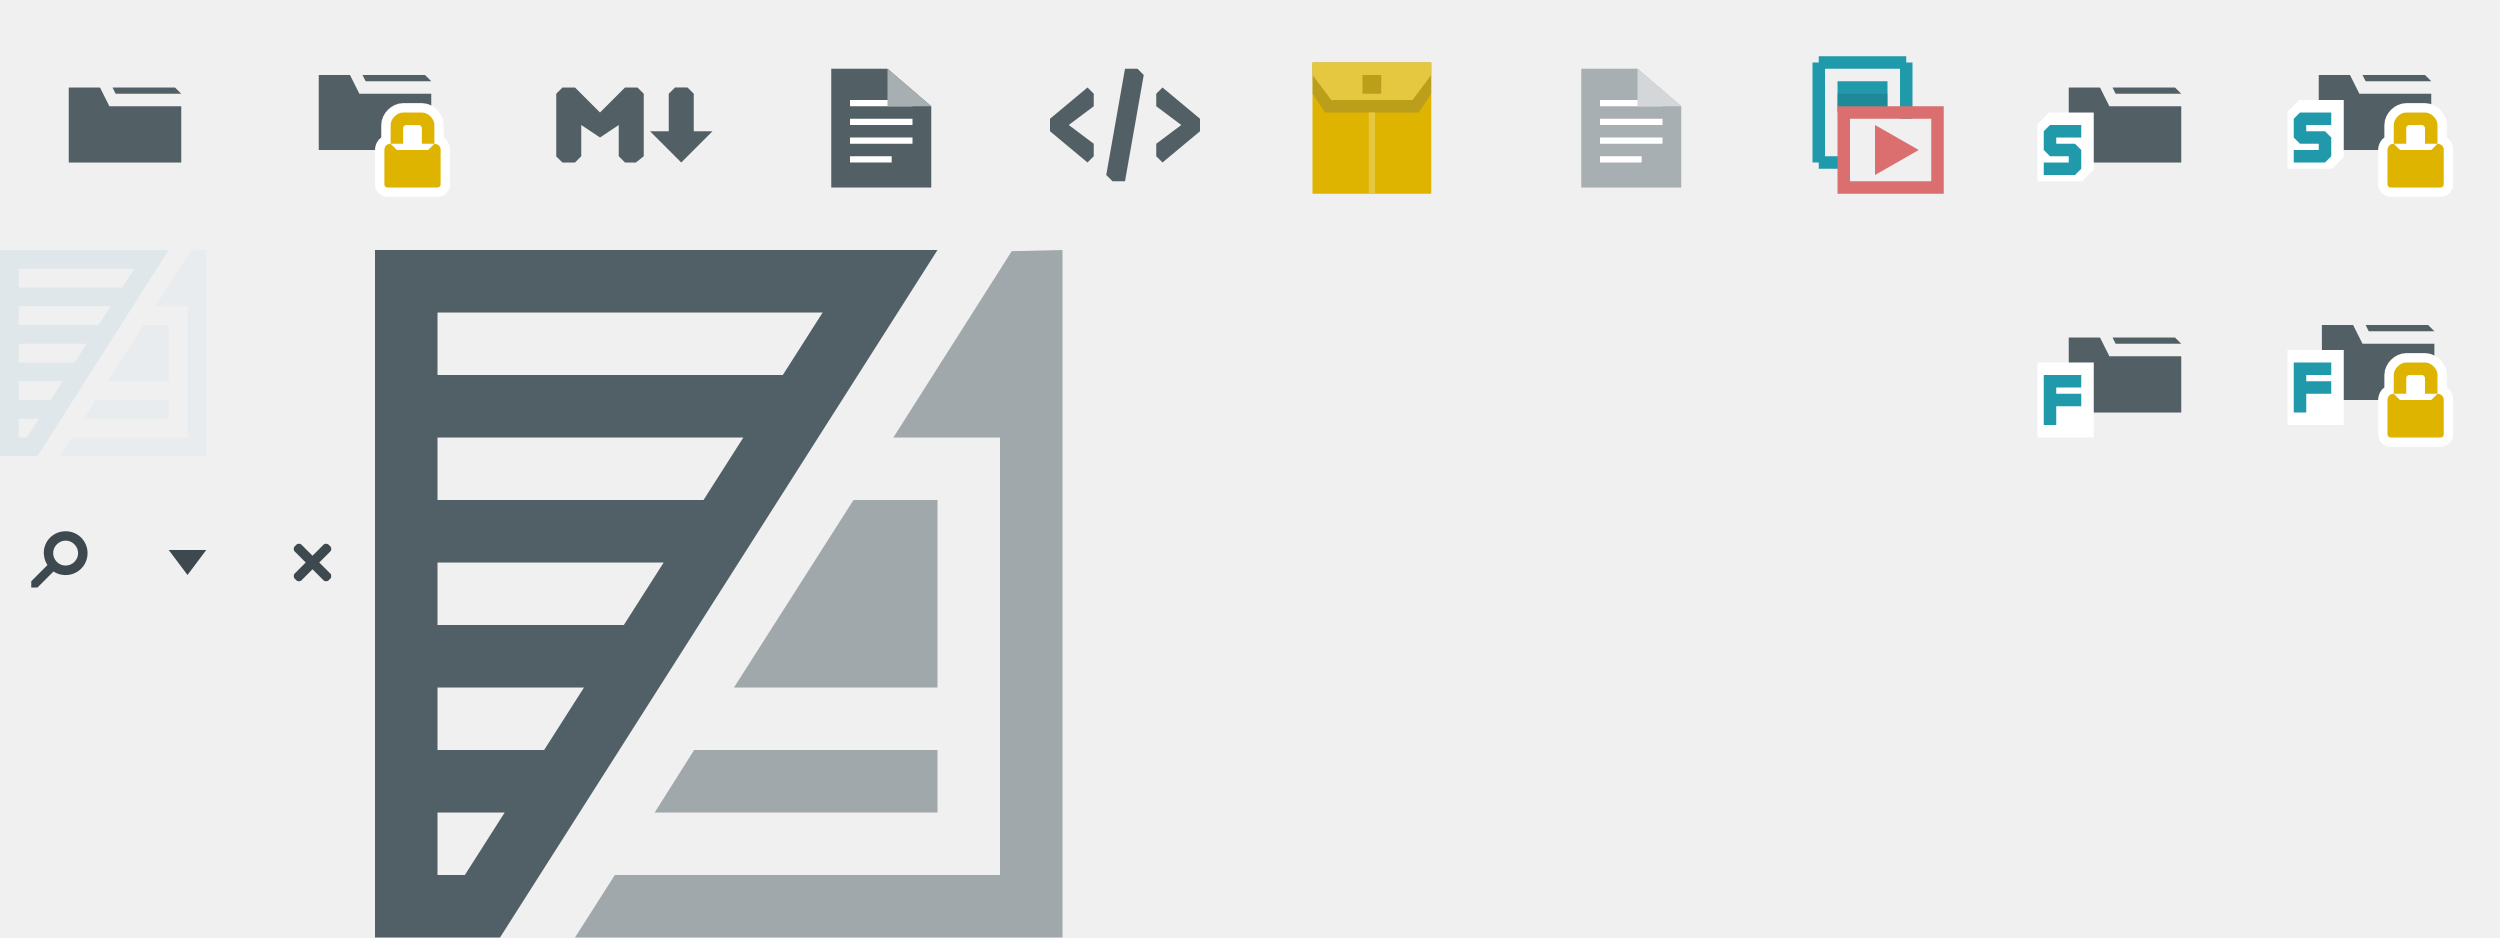
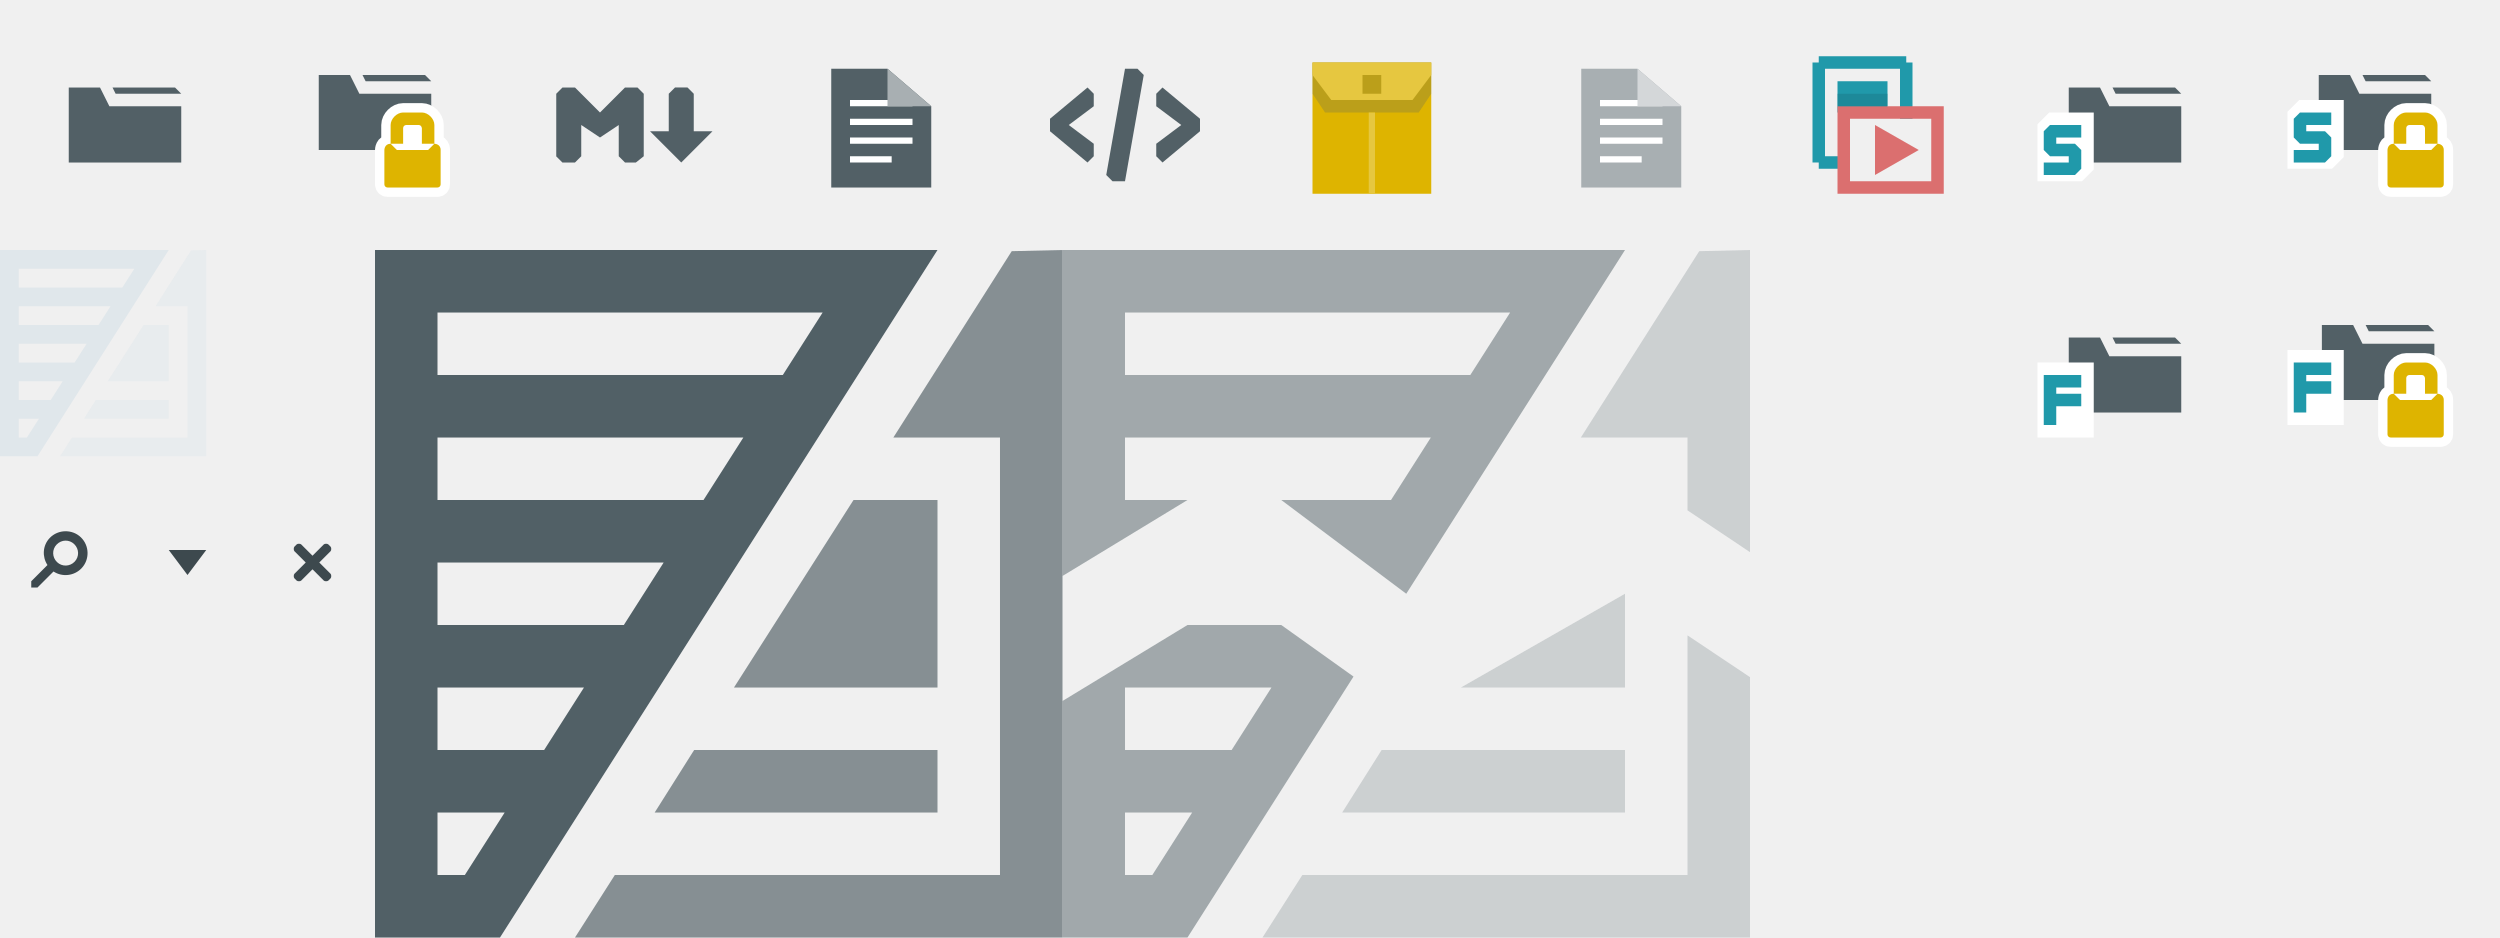
<svg xmlns="http://www.w3.org/2000/svg" xmlns:xlink="http://www.w3.org/1999/xlink" width="400" height="150" id="svg26576" version="1.1">
  <defs id="defs26578">
    <linearGradient id="linearGradient4853">
      <stop style="stop-color:#ffffff;stop-opacity:1;" offset="0" id="stop4855" />
      <stop style="stop-color:#ffffff;stop-opacity:0;" offset="1" id="stop4857" />
    </linearGradient>
    <linearGradient id="linearGradient27204">
      <stop style="stop-color:#202020;stop-opacity:1;" offset="0" id="stop27206" />
      <stop style="stop-color:#4d4d4d;stop-opacity:0;" offset="1" id="stop27208" />
    </linearGradient>
-     <linearGradient xlink:href="#linearGradient4853" id="linearGradient4869" gradientUnits="userSpaceOnUse" gradientTransform="matrix(2,0,0,1,-200.7508,55.32958)" x1="151" y1="714.362" x2="181" y2="714.362" />
+     <linearGradient xlink:href="#linearGradient4853" id="linearGradient4869" gradientUnits="userSpaceOnUse" gradientTransform="matrix(2,0,0,1,-191.7508,118.3296)" x1="151" y1="714.362" x2="181" y2="714.362" />
  </defs>
  <g id="layer9" style="display:none" transform="translate(0,110)">
    <rect style="color:#000000;fill:#e6e6e6;fill-opacity:1;fill-rule:nonzero;stroke:none;stroke-width:3;marker:none;visibility:visible;display:inline;overflow:visible;enable-background:accumulate" id="rect27095" width="120" height="80" x="0" y="-40" />
  </g>
  <g id="layer1" transform="translate(0,-902.3622)" style="display:inline">
+     <rect y="822.362" x="-90" height="16" width="16" id="rect8153" style="opacity:0;color:#000000;fill:#f2f2f2;fill-opacity:1;fill-rule:nonzero;stroke:none;stroke-width:1;marker:none;visibility:visible;display:inline;overflow:visible;enable-background:accumulate" />
+     <path id="path8151" d="m -88,825.362 0,11 2,0 8,-11 z m 11.5,0 -2.188,3 1.688,0 0,7 -6.781,0 -0.719,1 8.5,0 0,-11 z m -10.5,1 6.781,0 -0.75,1 -6.031,0 z m 0,2 5.312,0 -0.719,1 -4.594,0 z m 7.594,1 -2.188,3 3.594,0 0,-3 z m -7.594,1 3.875,0 -0.75,1 -3.125,0 z m 0,2 2.406,0 -1.438,2 -0.969,0 z m 4.688,1 -0.688,0.938 0,0.062 5,0 0,-1 z" style="opacity:0.9;color:#000000;fill:#ffffff;fill-opacity:1;fill-rule:nonzero;stroke:none;stroke-width:0.5;marker:none;visibility:visible;display:inline;overflow:visible;enable-background:accumulate" />
    <rect style="color:#000000;fill:#f2f2f2;fill-opacity:1;fill-rule:nonzero;stroke:none;stroke-width:1;marker:none;visibility:visible;display:inline;overflow:visible;enable-background:accumulate" id="rect25602" width="40" height="40" x="360" y="852.362" />
    <path style="fill:#deb400;fill-opacity:1;stroke:none" d="m 210,933.362 0,-21 19,0 0,21 z" id="path26605" />
-     <rect style="color:#000000;fill:#f2f2f2;fill-opacity:1;fill-rule:nonzero;stroke:none;stroke-width:1;marker:none;visibility:visible;display:inline;overflow:visible;enable-background:accumulate" id="rect12770" width="80" height="60" x="-172" y="742.362" />
+     <rect style="color:#000000;fill:#f2f2f2;fill-opacity:1;fill-rule:nonzero;stroke:none;stroke-width:1;marker:none;visibility:visible;display:inline;overflow:visible;enable-background:accumulate" id="rect12770" width="80" height="60" x="-181" y="805.362" />
    <path style="fill:#3d494e;fill-opacity:1;stroke:none" d="m 27,990.362 6,0 -3,4 z" id="path27315" />
    <path style="color:#000000;fill:#3d494e;fill-opacity:1;fill-rule:nonzero;stroke:none;stroke-width:3;marker:none;visibility:visible;display:inline;overflow:visible;enable-background:accumulate" d="m 10.438,987.362 c -0.896,0.016 -1.797,0.367 -2.469,1.062 -1.158,1.199 -1.252,3.006 -0.375,4.344 L 5,995.362 l 0,1 1,0 2.562,-2.562 c 1.38,0.914 3.278,0.733 4.469,-0.5 1.343,-1.391 1.297,-3.626 -0.094,-4.969 -0.695,-0.671 -1.604,-0.984 -2.5,-0.969 z m 0.031,1.5 c 0.512,-0.01 1.009,0.179 1.406,0.562 0.795,0.767 0.83,2.018 0.062,2.812 -0.767,0.795 -2.018,0.83 -2.812,0.062 -0.795,-0.767 -0.83,-2.018 -0.062,-2.812 0.384,-0.397 0.894,-0.616 1.406,-0.625 z" id="path27317" />
    <path style="color:#000000;fill:#3d494e;fill-opacity:1;fill-rule:nonzero;stroke:none;stroke-width:1;marker:none;visibility:visible;display:inline;overflow:visible;enable-background:accumulate" d="m 47.106,989.83 c -0.142,0.142 -0.142,0.582 0,0.724 l 1.809,1.809 -1.809,1.809 c -0.142,0.142 -0.142,0.582 0,0.723 l 0.362,0.362 c 0.142,0.142 0.582,0.142 0.723,0 l 1.809,-1.808 1.809,1.808 c 0.142,0.142 0.582,0.142 0.723,0 l 0.362,-0.362 c 0.142,-0.142 0.142,-0.582 0,-0.723 l -1.809,-1.809 1.809,-1.809 c 0.142,-0.142 0.142,-0.582 0,-0.724 L 52.532,989.468 c -0.142,-0.142 -0.582,-0.142 -0.723,0 l -1.809,1.809 -1.809,-1.809 c -0.142,-0.142 -0.582,-0.142 -0.723,0 z" id="path12236" />
    <rect style="color:#000000;fill:#3d494e;fill-opacity:1;fill-rule:nonzero;stroke:none;stroke-width:1;marker:none;visibility:visible;display:inline;overflow:visible;enable-background:accumulate" id="rect8029" width="20" height="20" x="-75" y="-922.362" transform="scale(1,-1)" />
    <rect transform="scale(1,-1)" y="-942.362" x="-75" height="20" width="20" id="rect8031" style="color:#000000;fill:#516066;fill-opacity:1;fill-rule:nonzero;stroke:none;stroke-width:1;marker:none;visibility:visible;display:inline;overflow:visible;enable-background:accumulate" />
-     <path style="color:#000000;fill:#404040;fill-opacity:1;fill-rule:nonzero;stroke:none;stroke-width:0.5;marker:none;visibility:visible;display:inline;overflow:visible;enable-background:accumulate" d="m -82,731.362 0,16 0.5,0 2.406,0 0.094,0 5,-8 5.094,-8 -0.094,0 -2,0 -11,0 z m 15,0 -2.5,4 1.5,0 0,10 -7.75,0 -1.25,2 11,0 0,-16 -1,0 z m -13,2 7.688,0 -0.594,0.906 -0.094,0.094 -7,0 0,-1 z m 0,3 5.719,0 -0.531,0.812 -0.188,0.188 -5,0 0,-1 z m 9.25,1 -2.5,4 4.25,0 0,-4 -1.75,0 z m -9.25,2 3.75,0 -0.469,0.719 -0.281,0.281 -3,0 0,-1 z m 0,3 1.781,0 -1.781,2.719 0,-2.719 z m 6.125,0 -1.25,2 6.125,0 0,-2 -4.875,0 z" id="path3262-8" />
+     <path style="color:#000000;fill:#404040;fill-opacity:1;fill-rule:nonzero;stroke:none;stroke-width:0.5;marker:none;visibility:visible;display:inline;overflow:visible;enable-background:accumulate" d="m -91,794.362 0,16 3,0 5,-8 5.094,-8 -0.094,0 -2,0 z m 15,0 -2.5,4 1.5,0 0,10 -7.75,0 -1.25,2 11,0 0,-16 z m -13,2 7.688,0 -0.688,1 -7,0 0,-1 z m 0,3 5.719,0 -0.719,1 -5,0 z m 9.25,1 -2.5,4 4.25,0 0,-4 z m -9.25,2 3.75,0 -0.75,1 -3,0 z m 0,3 1.781,0 L -89,808.081 z m 6.125,0 -1.25,2 6.125,0 0,-2 z" id="path3262-8" />
    <g transform="translate(-855,719.9872)" id="g3327">
      <path id="path3262" d="m 915,222.375 0,110 10,0 10,0 70,-110 -80,0 -10,0 z m 10,10 61.625,0 -6.375,10 -55.25,0 0,-10 z m 0,20 48.938,0 -6.375,10 -42.562,0 0,-10 z m 0,20 36.188,0 -6.375,10 -29.812,0 0,-10 z m 0,20 23.438,0 -6.375,10 -17.062,0 0,-10 z m 0,20 10.75,0 -6.375,10 -4.375,0 0,-10 z" style="color:#000000;fill:#516066;fill-opacity:1;fill-rule:nonzero;stroke:none;stroke-width:0.5;marker:none;visibility:visible;display:inline;overflow:visible;enable-background:accumulate" />
-       <path style="opacity:0.5;color:#000000;fill:#516066;fill-opacity:1;fill-rule:nonzero;stroke:none;stroke-width:0.5;marker:none;visibility:visible;display:inline;overflow:visible;enable-background:accumulate" d="m 1025,222.375 -8.125,0.188 -18.938,29.812 17.062,0 0,70 -61.625,0 -6.375,10 68,0 10,0 0,-80 0,-30 z m -33.438,40 -6.375,10 -6.375,10 -6.375,10 32.562,0 0,-10 0,-10 0,-10 -13.438,0 z m -25.5,40 -6.312,10 45.25,0 0,-10 -38.938,0 z" id="path3260" />
+       <path style="color:#000000;fill:#868f93;fill-opacity:1;fill-rule:nonzero;stroke:none;stroke-width:0.5;marker:none;visibility:visible;display:inline;overflow:visible;enable-background:accumulate" d="m 1025,222.375 -8.125,0.188 -18.938,29.812 17.062,0 0,70 -61.625,0 -6.375,10 68,0 10,0 0,-80 0,-30 z m -33.438,40 -6.375,10 -6.375,10 -6.375,10 32.562,0 0,-10 0,-10 0,-10 -13.438,0 z m -25.5,40 -6.312,10 45.25,0 0,-10 -38.938,0 z" id="path3260" />
    </g>
-     <rect y="754.692" x="101.249" height="30" width="60" id="rect4849" style="color:#000000;fill:url(#linearGradient4869);fill-opacity:1;fill-rule:nonzero;stroke:none;stroke-width:2;marker:none;visibility:visible;display:inline;overflow:visible;enable-background:accumulate" transform="scale(-1,1)" />
+     <rect y="817.692" x="110.249" height="30" width="60" id="rect4849" style="color:#000000;fill:url(#linearGradient4869);fill-opacity:1;fill-rule:nonzero;stroke:none;stroke-width:2;marker:none;visibility:visible;display:inline;overflow:visible;enable-background:accumulate" transform="scale(-1,1)" />
    <g id="g13114" transform="matrix(0.3,0,0,0.3,-274.5,875.6497)">
      <path style="color:#000000;fill:#e0e7eb;fill-opacity:1;fill-rule:nonzero;stroke:none;stroke-width:0.5;marker:none;visibility:visible;display:inline;overflow:visible;enable-background:accumulate" d="m 915,222.375 0,110 10,0 10,0 70,-110 -80,0 -10,0 z m 10,10 61.625,0 -6.375,10 -55.25,0 0,-10 z m 0,20 48.938,0 -6.375,10 -42.562,0 0,-10 z m 0,20 36.188,0 -6.375,10 -29.812,0 0,-10 z m 0,20 23.438,0 -6.375,10 -17.062,0 0,-10 z m 0,20 10.75,0 -6.375,10 -4.375,0 0,-10 z" id="path13116" />
      <path id="path13118" d="m 1025,222.375 -8.125,0.188 -18.938,29.812 17.062,0 0,70 -61.625,0 -6.375,10 68,0 10,0 0,-80 0,-30 z m -33.438,40 -6.375,10 -6.375,10 -6.375,10 32.562,0 0,-10 0,-10 0,-10 -13.438,0 z m -25.5,40 -6.312,10 45.25,0 0,-10 -38.938,0 z" style="opacity:0.5;color:#000000;fill:#e0e7eb;fill-opacity:1;fill-rule:nonzero;stroke:none;stroke-width:1.667;marker:none;visibility:visible;display:inline;overflow:visible;filter:url(#filter6400-4);enable-background:accumulate" />
    </g>
    <g transform="translate(280,1)" id="g13150">
      <path id="path13152" d="m 51,915.362 0,12 18,0 0,-9 -11.5,0 -1.5,-3 z" style="color:#000000;fill:#526066;fill-opacity:1;fill-rule:nonzero;stroke:none;stroke-width:2;marker:none;visibility:visible;display:inline;overflow:visible;enable-background:accumulate" />
      <path style="fill:#526066;fill-opacity:1;stroke:none" d="m 58.5,916.362 -0.5,-1 10,0 1,1 z" id="path13154" />
    </g>
    <g id="g13156" transform="translate(320,-1)">
      <path style="color:#000000;fill:#526066;fill-opacity:1;fill-rule:nonzero;stroke:none;stroke-width:2;marker:none;visibility:visible;display:inline;overflow:visible;enable-background:accumulate" d="m 51,915.362 0,12 18,0 0,-9 -11.5,0 -1.5,-3 z" id="path13158" />
      <path id="path13160" d="m 58.5,916.362 -0.5,-1 10,0 1,1 z" style="fill:#526066;fill-opacity:1;stroke:none" />
    </g>
    <path style="color:#000000;fill:#deb400;fill-opacity:1;fill-rule:nonzero;stroke:#ffffff;stroke-width:3;stroke-linejoin:round;stroke-miterlimit:4;stroke-opacity:1;stroke-dasharray:none;marker:none;visibility:visible;display:inline;overflow:visible;enable-background:accumulate" d="m 385,920.362 c -1,0 -2,1 -2,2 l 0,3 2,0 0,-2.5 c 0,-0.277 0.223,-0.5 0.5,-0.5 l 2,0 c 0.277,0 0.461,0.226 0.5,0.5 l 0,2.5 2,0 0,-3 c 0,-1 -1,-2 -2,-2 z m -2,5 c -1,0 -1,1 -1,1 l 0,5.5 c 0,0.277 0.223,0.5 0.5,0.5 l 8,0 c 0.277,0 0.5,-0.223 0.5,-0.5 l 0,-5.5 c 0,-1 -1,-1 -1,-1 l -1,1 -5,0 z" id="path13162" />
    <path id="path13164" d="m 385,920.362 c -1,0 -2,1 -2,2 l 0,3 2,0 0,-2.5 c 0,-0.277 0.223,-0.5 0.5,-0.5 l 2,0 c 0.277,0 0.461,0.226 0.5,0.5 l 0,2.5 2,0 0,-3 c 0,-1 -1,-2 -2,-2 z m -2,5 c -1,0 -1,1 -1,1 l 0,5.5 c 0,0.277 0.223,0.5 0.5,0.5 l 8,0 c 0.277,0 0.5,-0.223 0.5,-0.5 l 0,-5.5 c 0,-1 -1,-1 -1,-1 l -1,1 -5,0 z" style="color:#000000;fill:#deb400;fill-opacity:1;fill-rule:nonzero;stroke:none;stroke-width:2;marker:none;visibility:visible;display:inline;overflow:visible;enable-background:accumulate" />
    <path style="color:#000000;fill:#2099aa;fill-opacity:1;fill-rule:nonzero;stroke:#ffffff;stroke-width:3;stroke-miterlimit:4;stroke-opacity:1;stroke-dasharray:none;marker:none;visibility:visible;display:inline;overflow:visible;enable-background:accumulate" d="m 368.5,919.862 -1,1 0,4 4,0 0,1 -4,0 0,2 5,0 1,-1 0,-4 -1,0 -3,0 0,-1 4,0 0,-2 z" id="path13183" />
    <path id="path13193" d="m 368,920.362 -1,1 0,3 1,1 3,0 0,1 -4,0 0,2 5,0 1,-1 0,-3 -1,-1 -3,0 0,-1 4,0 0,-2 z" style="color:#000000;fill:#2099aa;fill-opacity:1;fill-rule:nonzero;stroke:none;stroke-width:4;marker:none;visibility:visible;display:inline;overflow:visible;enable-background:accumulate" />
    <path id="path13195" d="m 328.5,921.862 -1,1 0,4 4,0 0,1 -4,0 0,2 5,0 1,-1 0,-4 -1,0 -3,0 0,-1 4,0 0,-2 z" style="color:#000000;fill:#2099aa;fill-opacity:1;fill-rule:nonzero;stroke:#ffffff;stroke-width:3;stroke-miterlimit:4;stroke-opacity:1;stroke-dasharray:none;marker:none;visibility:visible;display:inline;overflow:visible;enable-background:accumulate" />
    <path style="color:#000000;fill:#2099aa;fill-opacity:1;fill-rule:nonzero;stroke:none;stroke-width:4;marker:none;visibility:visible;display:inline;overflow:visible;enable-background:accumulate" d="m 328,922.362 -1,1 0,3 1,1 3,0 0,1 -4,0 0,2 5,0 1,-1 0,-3 -1,-1 -3,0 0,-1 4,0 0,-2 z" id="path13197" />
    <g id="g3860" transform="translate(-40,1)">
      <path style="color:#000000;fill:#526066;fill-opacity:1;fill-rule:nonzero;stroke:none;stroke-width:2;marker:none;visibility:visible;display:inline;overflow:visible;enable-background:accumulate" d="m 51,915.362 0,12 18,0 0,-9 -11.5,0 -1.5,-3 z" id="path3856" />
      <path id="path3858" d="m 58.5,916.362 -0.5,-1 10,0 1,1 z" style="fill:#526066;fill-opacity:1;stroke:none" />
    </g>
    <g transform="translate(0,-1)" id="g3866">
      <path id="path3868" d="m 51,915.362 0,12 18,0 0,-9 -11.5,0 -1.5,-3 z" style="color:#000000;fill:#526066;fill-opacity:1;fill-rule:nonzero;stroke:none;stroke-width:2;marker:none;visibility:visible;display:inline;overflow:visible;enable-background:accumulate" />
      <path style="fill:#526066;fill-opacity:1;stroke:none" d="m 58.5,916.362 -0.5,-1 10,0 1,1 z" id="path3870" />
    </g>
    <path id="path3872" d="m 64.5,920.362 c -1,0 -2,1 -2,2 l 0,3 2,0 0,-2.5 c 0,-0.277 0.223,-0.5 0.5,-0.5 l 2,0 c 0.277,0 0.461,0.226 0.5,0.5 l 0,2.5 2,0 0,-3 c 0,-1 -1,-2 -2,-2 z m -2,5 c -1,0 -1,1 -1,1 l 0,5.5 c 0,0.277 0.223,0.5 0.5,0.5 l 8,0 c 0.277,0 0.5,-0.223 0.5,-0.5 l 0,-5.5 c 0,-1 -1,-1 -1,-1 l -1,1 -5,0 z" style="color:#000000;fill:#deb400;fill-opacity:1;fill-rule:nonzero;stroke:#ffffff;stroke-width:3;stroke-linejoin:round;stroke-miterlimit:4;stroke-opacity:1;stroke-dasharray:none;marker:none;visibility:visible;display:inline;overflow:visible;enable-background:accumulate" />
    <path style="color:#000000;fill:#deb400;fill-opacity:1;fill-rule:nonzero;stroke:none;stroke-width:2;marker:none;visibility:visible;display:inline;overflow:visible;enable-background:accumulate" d="m 64.5,920.362 c -1,0 -2,1 -2,2 l 0,3 2,0 0,-2.5 c 0,-0.277 0.223,-0.5 0.5,-0.5 l 2,0 c 0.277,0 0.461,0.226 0.5,0.5 l 0,2.5 2,0 0,-3 c 0,-1 -1,-2 -2,-2 z m -2,5 c -1,0 -1,1 -1,1 l 0,5.5 c 0,0.277 0.223,0.5 0.5,0.5 l 8,0 c 0.277,0 0.5,-0.223 0.5,-0.5 l 0,-5.5 c 0,-1 -1,-1 -1,-1 l -1,1 -5,0 z" id="path4642" />
    <path style="fill:#526066;fill-opacity:1;stroke:none" d="m 133,932.362 0,-19 9,0 7,6 0,13 z" id="path3101" />
    <rect style="color:#000000;fill:#ffffff;fill-opacity:1;fill-rule:nonzero;stroke:none;stroke-width:2;marker:none;visibility:visible;display:inline;overflow:visible;enable-background:accumulate" id="rect3873" width="10" height="1" x="136" y="921.362" />
    <rect y="924.362" x="136" height="1" width="10" id="rect3875" style="color:#000000;fill:#ffffff;fill-opacity:1;fill-rule:nonzero;stroke:none;stroke-width:2;marker:none;visibility:visible;display:inline;overflow:visible;enable-background:accumulate" />
    <rect style="color:#000000;fill:#ffffff;fill-opacity:1;fill-rule:nonzero;stroke:none;stroke-width:2;marker:none;visibility:visible;display:inline;overflow:visible;enable-background:accumulate" id="rect3877" width="6.667" height="1" x="136" y="927.362" />
    <rect y="918.362" x="136" height="1" width="10" id="rect3879" style="color:#000000;fill:#ffffff;fill-opacity:1;fill-rule:nonzero;stroke:none;stroke-width:2;marker:none;visibility:visible;display:inline;overflow:visible;enable-background:accumulate" />
    <path style="fill:#a8afb2;fill-opacity:1;stroke:none" d="m 142,913.362 0,6 7,0 z" id="path3103" />
    <path id="path11250" d="m 253,932.362 0,-19 9,0 7,6 0,13 z" style="fill:#a8afb2;fill-opacity:1;stroke:none" />
    <rect y="921.362" x="256" height="1" width="10" id="rect11252" style="color:#000000;fill:#ffffff;fill-opacity:1;fill-rule:nonzero;stroke:none;stroke-width:2;marker:none;visibility:visible;display:inline;overflow:visible;enable-background:accumulate" />
    <rect style="color:#000000;fill:#ffffff;fill-opacity:1;fill-rule:nonzero;stroke:none;stroke-width:2;marker:none;visibility:visible;display:inline;overflow:visible;enable-background:accumulate" id="rect11254" width="10" height="1" x="256" y="924.362" />
    <rect y="927.362" x="256" height="1" width="6.667" id="rect11256" style="color:#000000;fill:#ffffff;fill-opacity:1;fill-rule:nonzero;stroke:none;stroke-width:2;marker:none;visibility:visible;display:inline;overflow:visible;enable-background:accumulate" />
    <rect style="color:#000000;fill:#ffffff;fill-opacity:1;fill-rule:nonzero;stroke:none;stroke-width:2;marker:none;visibility:visible;display:inline;overflow:visible;enable-background:accumulate" id="rect11258" width="10" height="1" x="256" y="918.362" />
    <path id="path11264" d="m 291,912.362 -1,0 0,16 1,0 0,1 4,0 0,-2 -3,0 0,-14 12,0 0,8 2,0 0,-9 -1,0 0,-1 -14,0 z" style="fill:#2099aa;fill-opacity:1;stroke:none" />
    <path style="fill:#db6f6f;fill-opacity:1;stroke:none" d="m 300,930.362 0,-8 7,4 z" id="path11268" />
    <rect style="color:#000000;fill:#2099aa;fill-opacity:1;fill-rule:nonzero;stroke:none;stroke-width:2;marker:none;visibility:visible;display:inline;overflow:visible;enable-background:accumulate" id="rect11270" width="8" height="5" x="294" y="915.362" />
    <path style="fill:#db6f6f;fill-opacity:1;stroke:none" d="m 294,919.362 0,14 17,0 0,-14 z m 2,2 13,0 0,10 -13,0 z" id="path11266" />
    <rect y="917.362" x="294" height="2" width="8" id="rect11276" style="opacity:0.5;color:#000000;fill:#197987;fill-opacity:1;fill-rule:nonzero;stroke:none;stroke-width:2;marker:none;visibility:visible;display:inline;overflow:visible;enable-background:accumulate" />
    <path id="path11260" d="m 262,913.362 0,6 7,0 z" style="fill:#d4d7d9;fill-opacity:1;stroke:none" />
    <g style="fill:#526066;fill-opacity:1;display:inline" id="g13338" transform="matrix(1.223404,0,0,1.223404,-811.3032,809.692)">
      <path style="color:#000000;fill:#526066;fill-opacity:1;fill-rule:nonzero;stroke:none;stroke-width:0.281;marker:none;visibility:visible;display:inline;overflow:visible;enable-background:accumulate" d="m 735.9,88.009 0,8.191 0.8,0.8 1.652,2e-6 0.817,-0.817 0,-4.087 2.452,1.635 2.452,-1.635 0,4.087 0.817,0.817 1.426,-2e-6 1.026,-0.817 0,-8.174 -0.817,-0.817 -1.635,0 -3.27,3.27 -3.27,-3.27 -1.635,0 z" id="path13340" />
      <path style="color:#000000;fill:#526066;fill-opacity:1;fill-rule:nonzero;stroke:none;stroke-width:0.281;marker:none;visibility:visible;display:inline;overflow:visible;enable-background:accumulate" d="m 751.43,87.191 -0.817,0.817 0,4.904 -2.452,0 4.087,4.087 4.087,-4.087 -2.452,0 0,-4.904 -0.817,-0.817 z" id="path13342" />
    </g>
    <path style="color:#000000;fill:#526066;fill-opacity:1;fill-rule:nonzero;stroke:none;stroke-width:2;marker:none;visibility:visible;display:inline;overflow:visible;enable-background:accumulate" d="m 174,916.362 -6,5 0,2 6,5 1,-1 0,-2 -4,-3 4,-3 0,-2 z" id="rect25938" />
    <g transform="matrix(1.223404,0,0,1.223404,-731.3032,795.692)" id="g25967" style="fill:#526066;fill-opacity:1;display:inline">
      <path id="path25969" d="m 744.891,96.183 -2.452,13.896 0.817,0.817 1.635,0 2.452,-13.896 -0.817,-0.817 z" style="color:#000000;fill:#526066;fill-opacity:1;fill-rule:nonzero;stroke:none;stroke-width:0.281;marker:none;visibility:visible;display:inline;overflow:visible;enable-background:accumulate" />
    </g>
    <path id="path25975" d="m 186,916.362 6,5 0,2 -6,5 -1,-1 0,-2 4,-3 -4,-3 0,-2 z" style="color:#000000;fill:#526066;fill-opacity:1;fill-rule:nonzero;stroke:none;stroke-width:2;marker:none;visibility:visible;display:inline;overflow:visible;enable-background:accumulate" />
    <g id="g26558" transform="translate(280,41)">
      <path style="color:#000000;fill:#526066;fill-opacity:1;fill-rule:nonzero;stroke:none;stroke-width:2;marker:none;visibility:visible;display:inline;overflow:visible;enable-background:accumulate" d="m 51,915.362 0,12 18,0 0,-9 -11.5,0 -1.5,-3 z" id="path26560" />
      <path id="path26562" d="m 58.5,916.362 -0.5,-1 10,0 1,1 z" style="fill:#526066;fill-opacity:1;stroke:none" />
    </g>
    <g transform="translate(320.5,39)" id="g26564">
      <path id="path26566" d="m 51,915.362 0,12 18,0 0,-9 -11.5,0 -1.5,-3 z" style="color:#000000;fill:#526066;fill-opacity:1;fill-rule:nonzero;stroke:none;stroke-width:2;marker:none;visibility:visible;display:inline;overflow:visible;enable-background:accumulate" />
      <path style="fill:#526066;fill-opacity:1;stroke:none" d="m 58.5,916.362 -0.5,-1 10,0 1,1 z" id="path26568" />
    </g>
    <path id="path26570" d="m 385,960.362 c -1,0 -2,1 -2,2 l 0,3 2,0 0,-2.5 c 0,-0.277 0.223,-0.5 0.5,-0.5 l 2,0 c 0.277,0 0.461,0.226 0.5,0.5 l 0,2.5 2,0 0,-3 c 0,-1 -1,-2 -2,-2 z m -2,5 c -1,0 -1,1 -1,1 l 0,5.5 c 0,0.277 0.223,0.5 0.5,0.5 l 8,0 c 0.277,0 0.5,-0.223 0.5,-0.5 l 0,-5.5 c 0,-1 -1,-1 -1,-1 l -1,1 -5,0 z" style="color:#000000;fill:#deb400;fill-opacity:1;fill-rule:nonzero;stroke:#ffffff;stroke-width:3;stroke-linejoin:round;stroke-miterlimit:4;stroke-opacity:1;stroke-dasharray:none;marker:none;visibility:visible;display:inline;overflow:visible;enable-background:accumulate" />
    <path style="color:#000000;fill:#deb400;fill-opacity:1;fill-rule:nonzero;stroke:none;stroke-width:2;marker:none;visibility:visible;display:inline;overflow:visible;enable-background:accumulate" d="m 385,960.362 c -1,0 -2,1 -2,2 l 0,3 2,0 0,-2.5 c 0,-0.277 0.223,-0.5 0.5,-0.5 l 2,0 c 0.277,0 0.461,0.226 0.5,0.5 l 0,2.5 2,0 0,-3 c 0,-1 -1,-2 -2,-2 z m -2,5 c -1,0 -1,1 -1,1 l 0,5.5 c 0,0.277 0.223,0.5 0.5,0.5 l 8,0 c 0.277,0 0.5,-0.223 0.5,-0.5 l 0,-5.5 c 0,-1 -1,-1 -1,-1 l -1,1 -5,0 z" id="path26572" />
    <path style="font-size:medium;font-style:normal;font-variant:normal;font-weight:normal;font-stretch:normal;text-indent:0;text-align:start;text-decoration:none;line-height:normal;letter-spacing:normal;word-spacing:normal;text-transform:none;direction:ltr;block-progression:tb;writing-mode:lr-tb;text-anchor:start;baseline-shift:baseline;color:#000000;fill:#ffffff;fill-opacity:1;fill-rule:nonzero;stroke:none;stroke-width:3;marker:none;visibility:visible;display:inline;overflow:visible;enable-background:accumulate;font-family:Sans;-inkscape-font-specification:Sans" d="m 326,960.362 0,12 9,0 0,-12 z" id="path26584" />
    <path style="fill:#2099aa;fill-opacity:1;stroke:none" d="m 327,962.362 6,0 0,2 -4,0 0,1 4,0 0,2 -4,0 0,3 -2,0 z" id="path26582" />
    <path id="path26590" d="m 366,958.362 0,12 9,0 0,-12 z" style="font-size:medium;font-style:normal;font-variant:normal;font-weight:normal;font-stretch:normal;text-indent:0;text-align:start;text-decoration:none;line-height:normal;letter-spacing:normal;word-spacing:normal;text-transform:none;direction:ltr;block-progression:tb;writing-mode:lr-tb;text-anchor:start;baseline-shift:baseline;color:#000000;fill:#ffffff;fill-opacity:1;fill-rule:nonzero;stroke:none;stroke-width:3;marker:none;visibility:visible;display:inline;overflow:visible;enable-background:accumulate;font-family:Sans;-inkscape-font-specification:Sans" />
    <path id="path26592" d="m 367,960.362 6,0 0,2 -4,0 0,1 4,0 0,2 -4,0 0,3 -2,0 z" style="fill:#2099aa;fill-opacity:1;stroke:none" />
    <path style="opacity:0.25;fill:#526066;fill-opacity:1;stroke:none" d="m 210,912.362 0,5 2,3 15,0 2,-3 0,-5 z" id="path26648" />
    <path style="fill:#e6c740;fill-opacity:1;stroke:none" d="m 210,912.362 0,2 3,4 13,0 3,-4 0,-2 z" id="path26607" />
    <path style="color:#000000;fill:#e6c740;fill-opacity:1;fill-rule:nonzero;stroke:none;stroke-width:3;marker:none;visibility:visible;display:inline;overflow:visible;enable-background:accumulate" d="m 219,920.362 1,0 0,13 -1,0 z" id="rect26621" />
    <rect style="color:#000000;fill:#bb9f1a;fill-opacity:1;fill-rule:nonzero;stroke:none;stroke-width:3;marker:none;visibility:visible;display:inline;overflow:visible;enable-background:accumulate" id="rect26691" width="3" height="3" x="218" y="914.362" />
-     <g id="g26695" transform="matrix(0.5,0,0,0.5,-457.5,643.1747)">
+     <g id="g26695" transform="matrix(0.5,0,0,0.5,-466.5,706.1747)">
      <path style="color:#000000;fill:#516066;fill-opacity:1;fill-rule:nonzero;stroke:none;stroke-width:0.5;marker:none;visibility:visible;display:inline;overflow:visible;enable-background:accumulate" d="m 915,222.375 0,110 10,0 10,0 70,-110 -80,0 -10,0 z m 10,10 61.625,0 -6.375,10 -55.25,0 0,-10 z m 0,20 48.938,0 -6.375,10 -42.562,0 0,-10 z m 0,20 36.188,0 -6.375,10 -29.812,0 0,-10 z m 0,20 23.438,0 -6.375,10 -17.062,0 0,-10 z m 0,20 10.75,0 -6.375,10 -4.375,0 0,-10 z" id="path26697" />
-       <path id="path26699" d="m 1025,222.375 -8.125,0.188 -18.938,29.812 17.062,0 0,70 -61.625,0 -6.375,10 68,0 10,0 0,-80 0,-30 z m -33.438,40 -6.375,10 -6.375,10 -6.375,10 32.562,0 0,-10 0,-10 0,-10 -13.438,0 z m -25.5,40 -6.312,10 45.25,0 0,-10 -38.938,0 z" style="opacity:0.5;color:#000000;fill:#516066;fill-opacity:1;fill-rule:nonzero;stroke:none;stroke-width:0.5;marker:none;visibility:visible;display:inline;overflow:visible;enable-background:accumulate" />
+       <path id="path26699" d="m 1025,222.375 -8.125,0.188 -18.938,29.812 17.062,0 0,70 -61.625,0 -6.375,10 68,0 10,0 0,-80 0,-30 z m -33.438,40 -6.375,10 -6.375,10 -6.375,10 32.562,0 0,-10 0,-10 0,-10 -13.438,0 z m -25.5,40 -6.312,10 45.25,0 0,-10 -38.938,0 z" style="color:#000000;fill:#868f93;fill-opacity:1;fill-rule:nonzero;stroke:none;stroke-width:0.5;marker:none;visibility:visible;display:inline;overflow:visible;enable-background:accumulate" />
    </g>
-     <g transform="matrix(0.3,0,0,0.3,-325.5,645.6497)" id="g3413" style="fill:#000000;fill-opacity:1">
+     <g transform="matrix(0.3,0,0,0.3,-334.5,708.6497)" id="g3413" style="fill:#000000;fill-opacity:1">
      <path id="path3415" d="m 915,222.375 0,110 10,0 10,0 70,-110 -80,0 -10,0 z m 10,10 61.625,0 -6.375,10 -55.25,0 0,-10 z m 0,20 48.938,0 -6.375,10 -42.562,0 0,-10 z m 0,20 36.188,0 -6.375,10 -29.812,0 0,-10 z m 0,20 23.438,0 -6.375,10 -17.062,0 0,-10 z m 0,20 10.75,0 -6.375,10 -4.375,0 0,-10 z" style="color:#000000;fill:#516066;fill-opacity:1;fill-rule:nonzero;stroke:none;stroke-width:0.5;marker:none;visibility:visible;display:inline;overflow:visible;enable-background:accumulate" />
-       <path style="opacity:0.5;color:#000000;fill:#516066;fill-opacity:1;fill-rule:nonzero;stroke:none;stroke-width:1.667;marker:none;visibility:visible;display:inline;overflow:visible;filter:url(#filter6400-4);enable-background:accumulate" d="m 1025,222.375 -8.125,0.188 -18.938,29.812 17.062,0 0,70 -61.625,0 -6.375,10 68,0 10,0 0,-80 0,-30 z m -33.438,40 -6.375,10 -6.375,10 -6.375,10 32.562,0 0,-10 0,-10 0,-10 -13.438,0 z m -25.5,40 -6.312,10 45.25,0 0,-10 -38.938,0 z" id="path3417" />
+       <path style="color:#000000;fill:#868f93;fill-opacity:1;fill-rule:nonzero;stroke:none;stroke-width:1.667;marker:none;visibility:visible;display:inline;overflow:visible;filter:url(#filter6400-4);enable-background:accumulate" d="m 1025,222.375 -8.125,0.188 -18.938,29.812 17.062,0 0,70 -61.625,0 -6.375,10 68,0 10,0 0,-80 0,-30 z m -33.438,40 -6.375,10 -6.375,10 -6.375,10 32.562,0 0,-10 0,-10 0,-10 -13.438,0 z m -25.5,40 -6.312,10 45.25,0 0,-10 -38.938,0 z" id="path3417" />
    </g>
-     <g style="fill:#000000;fill-opacity:1" id="g4187" transform="matrix(0.3,0,0,0.3,-286.5,645.6497)">
+     <g style="fill:#000000;fill-opacity:1" id="g4187" transform="matrix(0.3,0,0,0.3,-295.5,708.6497)">
      <path style="color:#000000;fill:#516066;fill-opacity:1;fill-rule:nonzero;stroke:none;stroke-width:0.5;marker:none;visibility:visible;display:inline;overflow:visible;enable-background:accumulate" d="m 915,222.375 0,110 110,0 0,-110 -100,0 z m 10,10 90,0 0,10 -90,0 z m 0,20 90,0 0,10 -90,0 z m 0,20 90,0 0,10 -90,0 z m 0,20 90,0 0,10 -90,0 z m 0,20 90,0 0,10 -90,0 z" id="path4189" />
    </g>
-     <path style="opacity:0.5;color:#000000;fill:#516066;fill-opacity:1;fill-rule:nonzero;stroke:none;stroke-width:1.667;marker:none;visibility:visible;display:inline;overflow:visible;filter:url(#filter6400-4);enable-background:accumulate" d="m 26,712.362 0,33 33,0 0,-24 0,-9 z m 3,3 7,0 0,3 -7,0 z m 0,6 27,0 0,21 -27,0 z m 3,3 0,9 21,0 0,-9 z m 0,12 0,3 21,0 0,-3 z" id="path4197" />
+     <path style="color:#000000;fill:#868f93;fill-opacity:1;fill-rule:nonzero;stroke:none;stroke-width:1.667;marker:none;visibility:visible;display:inline;overflow:visible;filter:url(#filter6400-4);enable-background:accumulate" d="m 17,775.362 0,33 33,0 0,-24 0,-9 z m 3,3 7,0 0,3 -7,0 z m 0,6 27,0 0,21 -27,0 z m 3,3 0,9 21,0 0,-9 z m 0,12 0,3 21,0 0,-3 z" id="path4197" />
    <rect style="color:#000000;fill:#deb400;fill-opacity:1;fill-rule:nonzero;stroke:none;stroke-width:1;marker:none;visibility:visible;display:inline;overflow:visible;enable-background:accumulate" id="rect4290" width="20" height="20" x="-95" y="-982.362" transform="scale(1,-1)" />
    <rect y="-1002.362" x="-95" height="20" width="20" id="rect4292" style="color:#000000;fill:#e6c740;fill-opacity:1;fill-rule:nonzero;stroke:none;stroke-width:1;marker:none;visibility:visible;display:inline;overflow:visible;enable-background:accumulate" transform="scale(1,-1)" />
    <rect style="color:#000000;fill:#bb9f1a;fill-opacity:1;fill-rule:nonzero;stroke:none;stroke-width:1;marker:none;visibility:visible;display:inline;overflow:visible;enable-background:accumulate" id="rect4294" width="20" height="20" x="-95" y="942.362" />
    <rect style="color:#000000;fill:#d4d7d9;fill-opacity:1;fill-rule:nonzero;stroke:none;stroke-width:1;marker:none;visibility:visible;display:inline;overflow:visible;enable-background:accumulate" id="rect4298" width="20" height="20" x="-75" y="982.362" />
    <rect y="1002.362" x="-75" height="20" width="20" id="rect4300" style="color:#000000;fill:#e0e7eb;fill-opacity:1;fill-rule:nonzero;stroke:none;stroke-width:1;marker:none;visibility:visible;display:inline;overflow:visible;enable-background:accumulate" />
    <rect style="color:#000000;fill:#eff3f5;fill-opacity:1;fill-rule:nonzero;stroke:none;stroke-width:1;marker:none;visibility:visible;display:inline;overflow:visible;enable-background:accumulate" id="rect4302" width="20" height="20" x="-75" y="1022.362" />
    <rect style="color:#000000;fill:#197987;fill-opacity:1;fill-rule:nonzero;stroke:none;stroke-width:1;marker:none;visibility:visible;display:inline;overflow:visible;enable-background:accumulate" id="rect4316" width="20" height="20" x="-175" y="962.362" />
    <rect y="982.362" x="-175" height="20" width="20" id="rect4318" style="color:#000000;fill:#2099aa;fill-opacity:1;fill-rule:nonzero;stroke:none;stroke-width:1;marker:none;visibility:visible;display:inline;overflow:visible;enable-background:accumulate" />
    <rect style="color:#000000;fill:#db6f6f;fill-opacity:1;fill-rule:nonzero;stroke:none;stroke-width:1;marker:none;visibility:visible;display:inline;overflow:visible;enable-background:accumulate" id="rect4320" width="20" height="20" x="-135" y="982.362" />
    <rect style="color:#000000;fill:#a8afb2;fill-opacity:1;fill-rule:nonzero;stroke:none;stroke-width:1;marker:none;visibility:visible;display:inline;overflow:visible;enable-background:accumulate" id="rect4322" width="20" height="20" x="-75" y="-982.362" transform="scale(1,-1)" />
    <rect transform="scale(1,-1)" y="-1002.362" x="-115" height="20" width="20" id="rect4325" style="color:#000000;fill:#ec6c45;fill-opacity:1;fill-rule:nonzero;stroke:none;stroke-width:1;marker:none;visibility:visible;display:inline;overflow:visible;enable-background:accumulate" />
    <rect y="962.362" x="-135" height="20" width="20" id="rect4383" style="color:#000000;fill:#d35252;fill-opacity:1;fill-rule:nonzero;stroke:none;stroke-width:1;marker:none;visibility:visible;display:inline;overflow:visible;enable-background:accumulate" />
    <rect style="color:#000000;fill:#e45346;fill-opacity:1;fill-rule:nonzero;stroke:none;stroke-width:1;marker:none;visibility:visible;display:inline;overflow:visible;enable-background:accumulate" id="rect4385" width="20" height="20" x="-115" y="-982.362" transform="scale(1,-1)" />
    <rect transform="scale(1,-1)" y="-962.362" x="-75" height="20" width="20" id="rect4397" style="color:#000000;fill:#868f93;fill-opacity:1;fill-rule:nonzero;stroke:none;stroke-width:1;marker:none;visibility:visible;display:inline;overflow:visible;enable-background:accumulate" />
    <rect y="1002.362" x="-135" height="20" width="20" id="rect4403" style="color:#000000;fill:#f0a4a4;fill-opacity:1;fill-rule:nonzero;stroke:none;stroke-width:1;marker:none;visibility:visible;display:inline;overflow:visible;enable-background:accumulate" />
    <rect style="color:#000000;fill:#90bb74;fill-opacity:1;fill-rule:nonzero;stroke:none;stroke-width:1;marker:none;visibility:visible;display:inline;overflow:visible;enable-background:accumulate" id="rect4411" width="20" height="20" x="-155" y="982.362" />
    <rect y="962.362" x="-155" height="20" width="20" id="rect4413" style="color:#000000;fill:#73955c;fill-opacity:1;fill-rule:nonzero;stroke:none;stroke-width:1;marker:none;visibility:visible;display:inline;overflow:visible;enable-background:accumulate" />
    <rect y="1002.362" x="-155" height="20" width="20" id="rect4415" style="color:#000000;fill:#d4ecb6;fill-opacity:1;fill-rule:nonzero;stroke:none;stroke-width:1;marker:none;visibility:visible;display:inline;overflow:visible;enable-background:accumulate" />
    <rect transform="scale(1,-1)" style="color:#000000;fill:#f3e3a2;fill-opacity:1;fill-rule:nonzero;stroke:none;stroke-width:1;marker:none;visibility:visible;display:inline;overflow:visible;enable-background:accumulate" id="rect4433" width="20" height="20" x="-95" y="-1022.362" />
    <rect style="color:#000000;fill:#90d5df;fill-opacity:1;fill-rule:nonzero;stroke:none;stroke-width:1;marker:none;visibility:visible;display:inline;overflow:visible;enable-background:accumulate" id="rect4441" width="20" height="20" x="-175" y="1002.362" />
    <rect style="color:#000000;fill:#eea38b;fill-opacity:1;fill-rule:nonzero;stroke:none;stroke-width:1;marker:none;visibility:visible;display:inline;overflow:visible;enable-background:accumulate" id="rect4443" width="20" height="20" x="-115" y="-1022.362" transform="scale(1,-1)" />
    <rect style="color:#000000;fill:#f0f0f0;fill-opacity:1;fill-rule:nonzero;stroke:none;stroke-width:1;marker:none;visibility:visible;display:inline;overflow:visible;enable-background:accumulate" id="rect5033" width="20" height="20" x="-55" y="1002.362" />
    <rect y="1022.362" x="-55" height="20" width="20" id="rect5035" style="color:#000000;fill:#f8f8f8;fill-opacity:1;fill-rule:nonzero;stroke:none;stroke-width:1;marker:none;visibility:visible;display:inline;overflow:visible;enable-background:accumulate" />
+     <path style="color:#000000;fill:#333333;fill-opacity:1;fill-rule:nonzero;stroke:none;stroke-width:0.5;marker:none;visibility:visible;display:inline;overflow:visible;enable-background:accumulate" d="m -88,824.362 0,11 2,0 8,-11 z m 11.5,0 -2.188,3 1.688,0 0,7 -6.781,0 -0.719,1 8.5,0 0,-11 z m -10.5,1 6.781,0 -0.75,1 -6.031,0 z m 0,2 5.312,0 -0.719,1 -4.594,0 z m 7.594,1 -2.188,3 3.594,0 0,-3 z m -7.594,1 3.875,0 -0.75,1 -3.125,0 z m 0,2 2.406,0 -1.438,2 -0.969,0 z m 4.688,1 -0.688,0.938 0,0.062 5,0 0,-1 z" id="path8122" />
+     <g id="g8147" transform="translate(70,240)" style="opacity:0.5">
+       <path id="path8132" transform="translate(0,902.3622)" d="m 100,-200 0,52.156 20,-12.156 -10,0 0,-10 48.938,0 -6.375,10 -17.562,0 20,15 35,-55 -80,0 z m 10,10 61.625,0 -6.375,10 -55.25,0 z m 10,50 -20,12.156 0,37.844 10,0 10,0 26.562,-41.75 L 135,-140 z m -10,10 23.438,0 -6.375,10 -17.062,0 z m 0,20 10.75,0 -6.375,10 -4.375,0 z" style="color:#000000;fill:#516066;fill-opacity:1;fill-rule:nonzero;stroke:none;stroke-width:0.5;marker:none;visibility:visible;display:inline;overflow:visible;enable-background:accumulate" />
+       <path style="color:#000000;fill:#a8afb2;fill-opacity:1;fill-rule:nonzero;stroke:none;stroke-width:0.5;marker:none;visibility:visible;display:inline;overflow:visible;enable-background:accumulate" d="m 210,702.362 -8.125,0.188 -18.938,29.812 17.062,0 0,11.656 10,6.688 0,-18.344 z m -20,55 -26.25,15 26.25,0 0,-10 z m 10,6.656 0,38.344 -61.625,0 -6.375,10 68,0 10,0 0,-41.656 z m -48.938,18.344 -6.312,10 45.25,0 0,-10 z" id="path8145" />
+     </g>
  </g>
</svg>
